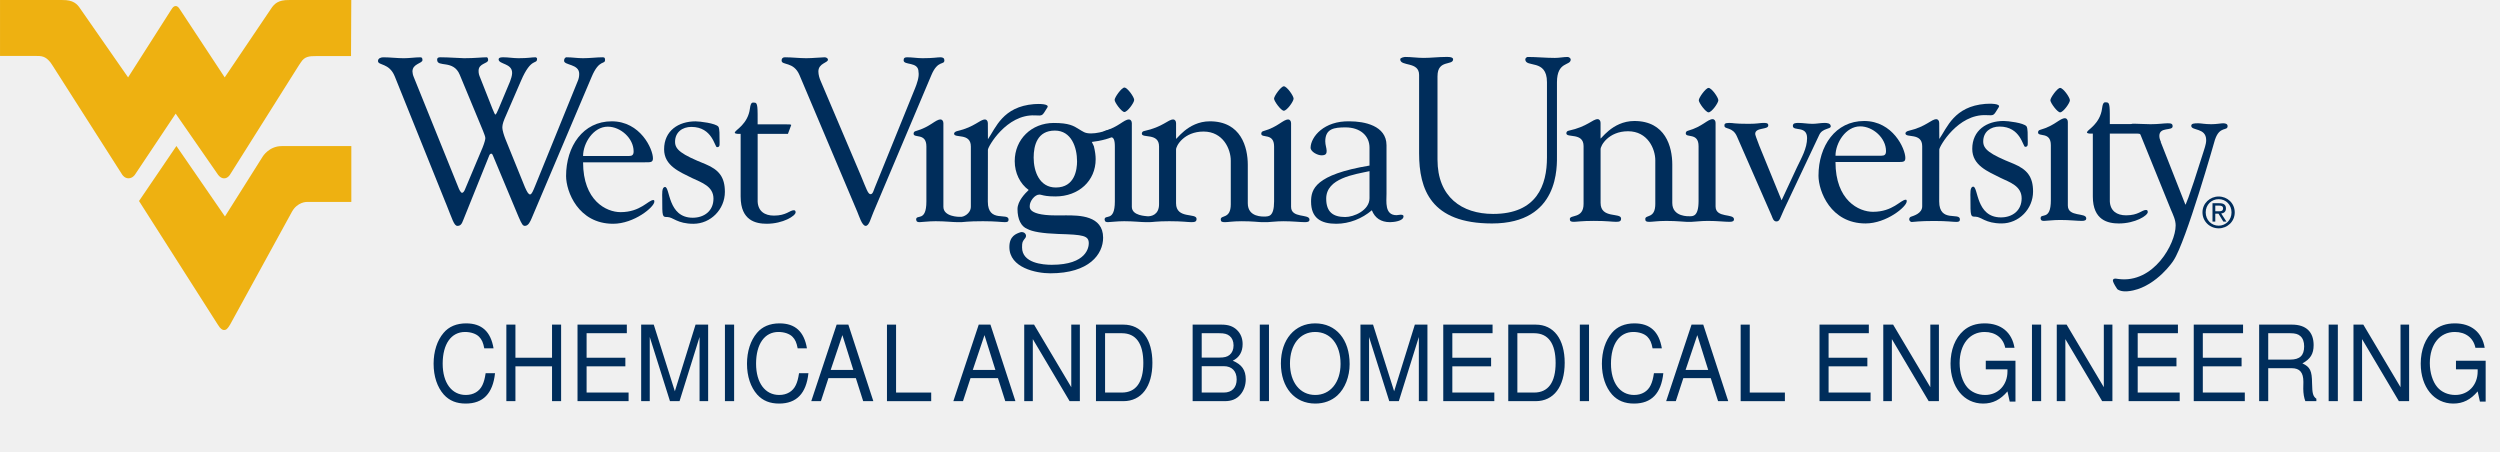
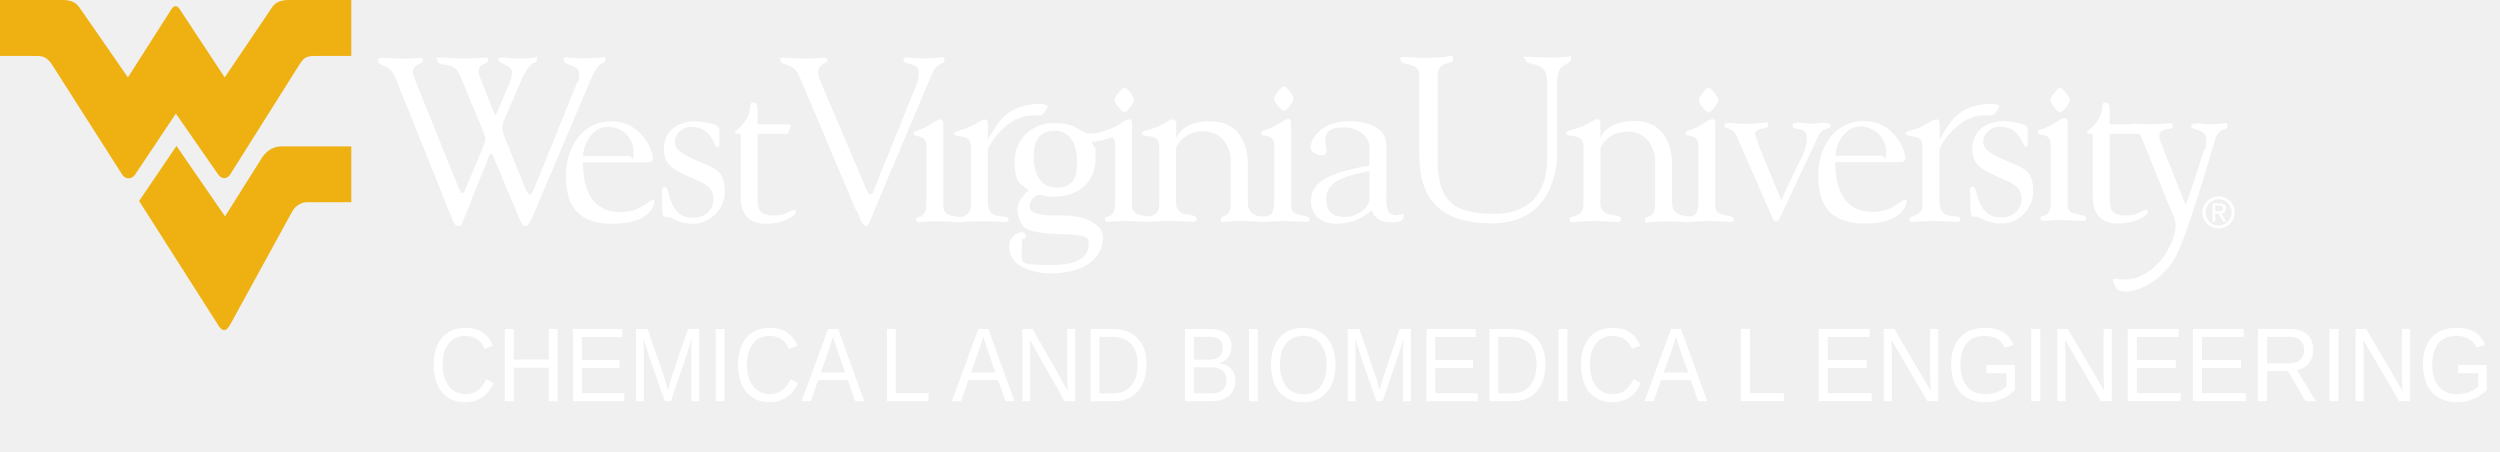
- <svg xmlns="http://www.w3.org/2000/svg" id="Layer_1" data-name="Layer 1" viewBox="0 0 1653.16 298.66">
+ <svg xmlns="http://www.w3.org/2000/svg" id="Layer_1" version="1.1" viewBox="0 0 1653.2 298.7">
  <defs>
    <style>
-       .cls-1 {
-         letter-spacing: -.04em;
-       }
- 
-       .cls-2 {
+       .st0 {
        letter-spacing: 0em;
      }

-       .cls-3, .cls-4, .cls-5 {
-         fill: #002d5b;
+       .st0, .st1, .st2, .st3, .st4, .st5 {
+         fill: #fff;
      }

-       .cls-6 {
-         letter-spacing: -.05em;
+       .st0, .st1, .st6, .st4, .st5 {
+         isolation: isolate;
      }

-       .cls-7 {
+       .st0, .st1, .st4, .st5 {
+         font-family: ArialMT, Arial;
+         font-size: 69.4px;
+       }
+ 
+       .st3 {
+         fill-rule: evenodd;
+       }
+ 
+       .st7 {
        fill: #eeb111;
      }

-       .cls-4 {
-         fill-rule: evenodd;
+       .st4 {
+         letter-spacing: 0em;
      }

-       .cls-5 {
-         font-family: Helvetica, Helvetica;
-         font-size: 69.42px;
+       .st5 {
+         letter-spacing: 0em;
      }
    </style>
  </defs>
  <g>
-     <path class="cls-3" d="M294.79,134.26c4.31,10.63,5.39,15.1,7.69,15.1,1.69,0,2.78-.77,3.85-3.84l17.24-42.82c.47-1.07,1.08-1.07,1.39-1.07.46,0,.76.61,1.07,1.38l16.93,40.49c2.16,4.93,2.78,5.86,4.16,5.86,2.3,0,3.54-2.92,4.47-5.08l39.58-93.31c5.08-12.17,8.93-8.01,8.93-11.4,0-1.69-.78-1.69-1.85-1.69-3.54,0-8.16.61-12.78.61-3.69,0-7.23-.61-10.78-.61-1.07,0-1.69,1.07-1.69,2.31,0,3.08,10.01,2,10.01,8.62,0,1.85-.31,3.39-1.08,5.08l-28.03,68.98c-1.39,3.39-2.3,5.7-3.38,5.7-.93,0-1.85-1.24-3.39-4.77l-12.93-31.88c-.93-2.31-2.01-5.85-2.01-7.39,0-1.38.15-2.77,1.39-5.85l10.93-25.25c6.93-16.17,10.63-10.32,10.63-14.64,0-.46-.62-.91-1.08-.91-2.62,0-4.47.61-11.24.61-3.39,0-6.63-.61-10.02-.61-.92,0-3.08,0-3.08,1.37,0,3.39,9.08,2.47,8.93,9.09,0,1.54-.77,4-1.38,5.55l-7.55,18.01c-.92,2.16-1.69,3.85-2.15,3.85-.31,0-.78-1.08-2-4l-8.02-20.33c-.77-1.84-1.08-2.76-1.08-4.61,0-5.08,6.31-4.63,6.31-7.1,0-.92-.3-1.83-.92-1.83-3.39,0-7.55.61-14.94.61-2.16,0-10.32-.61-15.55-.61-1.38,0-2.3.15-2.3,1.69,0,5.24,10.77-.31,14.94,9.86l15.4,37.11c.77,2,1.53,3.85,1.53,4.77s-.61,3.23-1.84,6.31l-11.4,27.11c-.61,1.69-1.39,2.77-2.15,2.77-.93,0-2.01-2.31-2.63-4.01l-29.25-72.37c-.62-1.39-.93-2.93-.93-3.85,0-5.24,6.62-5.24,6.62-7.55,0-1.07-.31-1.83-1.24-1.83-3.68,0-7.38.61-11.08.61-4.46,0-9.09-.61-13.55-.61-1.54,0-3.54.61-3.54,2.46,0,3.08,7.4,1.08,11.09,10.16l33.73,83.76h0Z" />
-     <path class="cls-4" d="M426.54,107.32c3.53,0,5.23.15,5.23-2.61,0-6.17-8.31-24.49-27.26-24.49s-30.18,16.48-30.18,36.19c0,10.16,8.01,31.56,31.11,31.56,13.85,0,27.26-11.08,27.26-14.62,0-.47,0-1.08-.62-1.08-3.39,0-8.47,8.01-21.72,8.01-9.4,0-24.79-7.55-24.79-32.95h40.97ZM385.57,103.16c0-8.47,6.78-19.4,16.33-19.4,8.47,0,17.09,7.71,17.09,16.32,0,2.31-.92,3.08-3.08,3.08h-30.34Z" />
-     <path class="cls-3" d="M457.78,117.8c6.16,2.92,14.01,5.39,14.01,13.55s-6.16,12.63-13.71,12.63c-16.62,0-14.92-20.33-18.31-20.33-2.31,0-1.86,4.93-1.86,7.54,0,12.17,0,12.32,3.39,12.32,3.7,0,6.47,4.47,17.25,4.47,11.39,0,20.79-9.55,20.79-21.09,0-9.85-4-14.64-12.78-18.33-16.17-6.46-20.17-9.7-20.17-14.78,0-6.31,4.78-9.86,10.78-9.86,14.01,0,15.4,13.4,16.93,13.4,2.31,0,1.69-1.85,1.69-6,0-1.08.16-6.32-.76-7.55-1.85-2.31-12.48-3.53-15.09-3.53-11.24,0-20.79,6.16-20.79,18.48,0,10.93,10.31,14.93,18.63,19.09h0Z" />
-     <path class="cls-4" d="M489.77,130.11c0,15.86,10.16,17.85,17.25,17.85,10.78,0,19.09-5.23,19.09-7.55,0-1.23-.62-1.38-1.23-1.38-2.61,0-4.93,3.54-13.09,3.54-6.16,0-10.46-2.92-10.78-9.23v-44.82h20.02l2.1-5.63c.46-.77-1.33-.68-5.19-.68h-16.94c0-11.09.15-14.33-2-14.33-1.23,0-2.5-.87-3.1,3.89-1.28,10.24-9.61,14.24-9.71,15.44.82-.82-2.85,1.64,3.57,1.3v41.58h0Z" />
-     <path class="cls-3" d="M566.75,139.66c1.38,3.23,3.23,9.7,5.69,9.7,2.31,0,3.39-5.08,5.08-8.94l38.34-90.69c4.31-10.31,8.62-6.46,8.62-9.85,0-1.39-.92-2-2.62-2-2.16,0-4.47.61-11.85.61-3.39,0-6.78-.61-10.17-.61-1.55,0-2.31.45-2.31,2,0,3.54,9.85.61,9.85,7.7.62,3.24-1.23,8.16-2.15,10.47l-26.79,66.06c-.78,1.85-1.23,4.3-2.77,4.3-1.7,0-2.77-3.53-6.16-11.69l-26.95-63.44c-.62-1.39-1.39-3.85-1.39-6.01,0-5.54,6.46-5.69,6.31-7.85,0-.93-1.22-1.54-2.15-1.54-2.15,0-8.01.61-12.17.61-4.62,0-9.39-.61-14.16-.61-1.39,0-2.16.77-2.16,2.14,0,3.4,8.01.46,11.86,9.7l38.03,89.93h0Z" />
-     <path class="cls-3" d="M743.52,57.89c-1.85,0-6.46,6.47-6.46,8.17s4.61,8.01,6.46,8.01c2.01,0,6.48-6.16,6.48-8.01s-4.47-8.17-6.48-8.17h0Z" />
-     <path class="cls-3" d="M848.95,57.06c-1.84,0-6.47,6.47-6.47,8.16s4.63,8.01,6.47,8.01c2,0,6.46-6.16,6.46-8.01s-4.47-8.16-6.46-8.16h0Z" />
-     <path class="cls-4" d="M905.61,131.04c0,8.16-10.48,12.47-16.01,12.47-8.16,0-12.63-3.38-12.63-12.16,0-13.55,18.79-16.02,28.64-18.17v17.86h0ZM905.61,109.48c-36.03,6.01-38.65,15.7-38.65,23.87,0,10.93,6.62,14.62,16.63,14.62,8.63,0,17.09-3.38,23.56-8.92,2,5.08,6,7.86,12.01,7.86,2.15,0,8.93-.62,8.93-3.85,0-1.08-1.23-1.08-2-1.08-.63,0-2,.31-2.63.31-8.01,0-6.61-9.08-6.61-14.32v-31.88c0-13.09-14.79-15.86-24.33-15.86-17.09-.46-25.71,10.32-25.88,17.4,0,2.77,4.63,5.08,7.24,5.08,2.94,0,3.39-1.22,3.39-2.91s-.92-4.02-.92-6.32c0-8.47,6-9.24,13.39-9.24,9.55,0,15.87,5.39,15.87,13.39v11.86h0Z" />
-     <path class="cls-4" d="M635.23,143.36c-1.31.13-11.4-.06-11.4-6.62v-55.29c0-1.53-.92-2.46-1.84-2.46-3.55,0-6.63,4.92-16.49,7.7-.76.15-1.38.77-1.38,1.7,0,3.22,8.47-.78,8.47,8.46v36.34c0,14.01-6.78,8.16-6.78,12.01.16,1.53,1.08,1.7,2.31,1.7,1.69,0,5.7-.62,10.62-.62,6.32,0,11.09.62,14.32.62.67,0,1.26-.03,1.73,0,.5-.03.5,0,1.03,0,1.08,0,3.85-.62,14.17-.62,8.62,0,12.31.62,14.48.62,1.69,0,2.46-.32,2.46-1.7,0-4.93-13.71,2.46-13.71-11.85l.05-34.31c0-2,12.26-23.57,31.02-22.74,5.56.24,4.64.51,8.3-5.23,1.57-2.48-5.63-2.47-8.84-2.21-20.7,1.65-25.32,15.76-30.47,23.2v-.31l-.05-10.29c0-1.53-.92-2.46-1.84-2.46-3.55,0-6.63,4.92-18.49,7.7-.77.15-2,.77-2,1.7,0,3.22,11.09-.78,11.09,8.46v39.72c0,4.82-5.12,7.05-6.75,6.79h0Z" />
-     <path class="cls-3" d="M836.66,143.21c-1.51-.02-11.54.59-11.54-8.78v-25.41c0-11.71-4.47-28.8-25.1-28.8-14.94,0-22.63,13.24-22.33,11.39v-10.16c0-1.53-.92-2.46-1.84-2.46-3.55,0-6.63,4.92-19.42,7.7-.76.15-1.38.77-1.38,1.7,0,3.22,11.39-.78,11.39,8.46v38.18c0,7.1-5.23,8.06-7.55,7.99-1.02-.2-10.45-.23-10.45-6.28v-55.29c0-1.53-.92-2.46-1.84-2.46-3.55,0-6.62,4.92-16.48,7.7-.77.15-2.68,5.34-1.77,5.23,5.05-.57,8.86-4.31,8.86,4.93v36.34c0,14.01-6.78,8.16-6.78,12.01.16,1.53,1.08,1.7,2.3,1.7,1.7,0,5.69-.62,10.63-.62,6.31,0,11.08.62,14.32.62.41,0,1.09.04,1.42,0,.26.02.73,0,1.03,0,1.85,0,4.93-.62,13.09-.62,8.93,0,12.01.62,14.62.62,2.31,0,3.4-.32,3.4-2.16,0-4.16-13.56.3-13.56-10.32v-35.41c-.16-2.47,5.24-12.02,18.17-12.02s18.02,11.55,18.02,19.25v28.8c0,10.01-6.63,6.93-6.63,10.01,0,1.54.77,1.86,2.78,1.86s5.23-.62,11.09-.62c7.53,0,11.39.62,13.38.62.75,0,1.24,0,1.87-.02.52.02,1.03.02,1.67.02,1.7,0,5.69-.62,10.63-.62,6.32,0,11.09.62,14.32.62,2.01,0,2.93-.46,2.93-1.7,0-4.01-12.17-.62-12.17-8.46v-55.29c0-1.53-.92-2.46-1.84-2.46-3.55,0-6.62,4.92-16.49,7.7-.77.15-1.39.77-1.39,1.7,0,3.22,8.49-.78,8.49,8.46v36.34c0,10.42-3.88,9.77-5.87,10.01h0Z" />
-     <path class="cls-3" d="M736.79,86.74c-.68-1.11-2.24-1.12-2.75-1.13l-.35.07c-4.75,1.69-8.87,2.55-12.23,2.55-1.89,0-3.55-.29-4.6-.84-1.29-.65-2.33-1.31-3.36-1.95-3.52-2.21-6.56-4.13-16.67-4.13-14.73,0-25.83,10.84-25.83,25.23,0,7.83,3.51,15.01,9.23,19.09-2.28,2.16-7.39,7.3-7.39,12.63,0,6.72,2.39,11.51,6.41,13.08,3.44,1.9,10.14,2.99,20.48,3.37,16.67.48,20.24,1.07,20.24,6.19,0,2.37-1.18,14.2-24.52,14.2-5.89,0-19.6-1.12-19.6-11.48,0-3.55.26-3.87,2.1-6.2.57-.73.68-1.64.28-2.46-.45-.93-1.44-1.5-2.58-1.5-.22,0-.44.01-.82.1-2.93,1-7.37,2.51-7.37,9.8,0,13.74,17.71,17.37,27.07,17.37,25.77,0,34.92-12.68,34.92-23.53,0-14.79-15.99-14.79-24.59-14.79-1.18,0-2.36.01-3.52.03-1.11,0-2.2,0-3.27,0-10.66,0-14.69-1.87-16.19-3.44-1.01-1.05-.97-2.06-.94-2.91,0-3.07,3.28-7.42,6.34-7.42.55,0,.98.12,1.66.29,1.44.37,3.63.94,8.98.94,15.41,0,26.6-10.34,26.6-24.6,0-2.49-.37-5.23-1.18-8.6-.27-.62-.55-1.18-.78-1.66-.21-.4-.41-.82-.58-1.18,5.25-.54,14.27-2.66,14.57-4.43.29-.56.85-1.69.24-2.69h0ZM698.17,123.99c-10.82,0-14.65-10.64-14.65-19.74,0-8.16,2.43-17.9,14.04-17.9,10.83,0,14.66,10.97,14.66,20.37,0,5.19-1.37,17.27-14.05,17.27h0Z" />
-     <path class="cls-4" d="M1263.57,143.36c-.96.24-1.88,2.37.15,3.38.59.3-.3-.02.16,0,.5-.03.49,0,1.03,0,1.08,0,3.85-.62,14.17-.62,8.63,0,12.32.62,14.48.62,1.69,0,2.46-.31,2.46-1.69,0-4.92-13.7,2.46-13.7-11.86l.06-34.31c0-2,12.25-23.57,31.02-22.74,5.56.24,4.65.5,8.3-5.25,1.56-2.46-5.63-2.45-8.85-2.2-20.69,1.65-25.3,15.76-30.46,23.21v-.32l-.06-10.29c0-1.54-.92-2.47-1.85-2.47-3.54,0-6.62,4.93-18.48,7.7-.77.16-2,.77-2,1.69,0,3.24,11.08-.77,11.08,8.48v39.72c0,4.82-5.82,6.3-7.5,6.93h0Z" />
-     <path class="cls-4" d="M1464.72,92.29c3.08-9.24,8.31-5.39,8.31-8.93,0-1.23-1.08-1.84-2.93-1.84-1.54,0-4.31.61-7.86.61-4.31,0-6.77-.61-8.61-.61-2.78,0-4.63.15-4.63,1.69,0,3.39,9.86,1.08,9.86,9.4,0,1.08,0,2.46-1.86,8.01-10.41,33.26-11.85,34.79-11.85,34.79l-16.48-41.88.3-.31c.32,1.39-1.07-.92-1.07-3.38,0-6.16,8.78-3.08,8.78-6.32,0-1.69-.93-2-3.24-2-2.45,0-6,.61-11.39.61-4.16,0-7.56-.33-10.79-.33-2.15,0-2.36.2-3.06,1.56-4.05,7.83,5.71,2.53,7.22,5.7l20.18,49.73c1.38,3.23,3.08,6.62,3.08,10.32,0,12.01-14.51,38.52-37.93,35.36-.82-.11-2.65-.64-3.37.32.68.18-2.11-.71,2.7,6.4,1.72,1.38,4.96,2.07,10.48.86,15.83-3.48,26.59-19.4,26.74-19.87,8.2-12.14,27.4-79.88,27.4-79.88h0Z" />
-     <path class="cls-3" d="M950.58,50.3c0-11.09,10.31-6.78,10.31-11.09,0-1.85-4.16-1.55-4.93-1.55-4.78,0-9.7.63-14.63.63-4.15,0-8-.63-12.01-.63-.78,0-3.4.47-3.4,1.55,0,4.93,12.48,1.23,12.48,10.32v51.89c0,23.72,7.71,46.35,48.2,46.35,44.82,0,42.96-38.03,42.96-45.57v-47.73c0-14.16,9.09-10.78,9.09-15.1,0-.92-1.24-1.7-2-1.7-2.78,0-5.54.63-8.47.63-6,0-12.02-.63-18.02-.63-.47,0-1.54.77-1.54,1.55,0,5.85,14.33-.62,14.33,15.08v49.9c0,18.16-6.63,37.26-35.58,37.26-20.78,0-36.8-11.23-36.8-35.87v-55.28h0Z" />
-     <path class="cls-4" d="M1254.71,107.12c3.54,0,5.23.15,5.23-2.62,0-6.17-8.31-24.49-27.26-24.49s-30.18,16.48-30.18,36.19c0,10.16,8,31.56,31.11,31.56,13.85,0,27.24-11.08,27.24-14.63,0-.47,0-1.07-.61-1.07-3.39,0-8.47,8-21.71,8-9.39,0-24.79-7.54-24.79-32.95h40.96ZM1213.75,102.97c0-8.47,6.78-19.41,16.32-19.41,8.47,0,17.08,7.7,17.08,16.33,0,2.31-.91,3.08-3.07,3.08h-30.34Z" />
-     <path class="cls-3" d="M1322.82,117.59c6.16,2.93,14.02,5.39,14.02,13.55s-6.16,12.62-13.7,12.62c-16.63,0-14.93-20.32-18.32-20.32-2.31,0-1.84,4.92-1.84,7.54,0,12.16,0,12.31,3.37,12.31,3.7,0,6.47,4.46,17.26,4.46,11.39,0,20.78-9.54,20.78-21.09,0-9.86-4.01-14.63-12.78-18.33-16.18-6.47-20.18-9.7-20.18-14.79,0-6.31,4.77-9.85,10.79-9.85,14.01,0,15.39,13.4,16.93,13.4,2.3,0,1.69-1.85,1.69-6.01,0-1.08.16-6.31-.78-7.55-1.85-2.31-12.47-3.54-15.09-3.54-11.24,0-20.79,6.15-20.79,18.47,0,10.93,10.32,14.93,18.63,19.1h0Z" />
-     <path class="cls-4" d="M1383.91,129.91c0,15.86,10.16,17.86,17.24,17.86,10.78,0,19.09-5.23,19.09-7.54,0-1.24-.62-1.39-1.23-1.39-2.62,0-4.93,3.55-13.09,3.55-6.16,0-10.47-2.93-10.77-9.24v-44.8h20.01l2.09-5.63c.47-.77-1.33-.69-5.17-.69h-16.93c0-11.08.15-14.32-2-14.32-1.23,0-2.52-.88-3.11,3.89-1.29,10.25-9.61,14.25-9.71,15.45.81-.82-2.84,1.63,3.58,1.31v41.57h0Z" />
-     <path class="cls-3" d="M1163.23,96.02c-1.81-4.56-2.58-6.99-2.58-7.45,0-4.55,8.65-2.58,8.65-5.62,0-1.67-1.37-1.67-3.49-1.67-1.83,0-3.8.6-9.41.6-10.03,0-10.03-.6-12.91-.6-3.04,0-3.19.76-3.19,1.82,0,2.73,5.46.46,8.35,7.29l22.93,52.39c.45,1.07,1.07,3.65,3.03,3.65,2.29,0,2.29-1.83,5.17-8.05l23.23-49.2c2.13-4.56,7.6-3.65,7.6-5.62,0-2.13-2.59-2.28-4.09-2.28-2.58,0-5.32.6-7.91.6-3.33,0-6.22-.6-9.41-.6-1.97,0-3.65.15-3.65,1.97,0,3.8,9.41-.45,9.41,8.06,0,6.83-3.79,13.21-6.67,19.29l-10.19,21.87-14.88-36.44h0Z" />
-     <path class="cls-3" d="M1117.33,146.72c.52.04.72-.03,1.41-.03,1.69,0,5.69-.61,10.63-.61,6.31,0,11.08.61,14.32.61,2,0,2.93-.46,2.93-1.69,0-4-12.17-.61-12.17-8.47v-55.29c0-1.54-.93-2.45-1.85-2.45-3.55,0-6.63,4.92-16.48,7.69-.78.15-1.39.77-1.39,1.69,0,3.24,8.47-.77,8.47,8.47v36.35c0,10.49-3.98,9.91-5.69,10.01-.55,0-11.69.67-11.69-8.79v-25.41c0-11.69-4.47-28.79-25.1-28.79-14.94,0-22.64,13.24-22.33,11.39v-10.17c0-1.54-.93-2.45-1.85-2.45-3.54,0-6.62,4.92-19.4,7.69-.77.15-1.37.77-1.37,1.69,0,3.24,11.39-.77,11.39,8.47v38.19c0,10.01-9.09,6.93-9.09,10.01,0,1.54.77,1.85,2.76,1.85,1.86,0,4.94-.61,13.1-.61,8.93,0,12.01.61,14.63.61,2.31,0,3.4-.31,3.4-2.15,0-4.16-13.55.3-13.55-10.32v-35.41c-.16-2.46,5.23-12.01,18.16-12.01s18.02,11.55,18.02,19.26v28.79c0,10.01-6.63,6.93-6.63,10.01,0,1.54.78,1.85,2.78,1.85s5.24-.61,11.09-.61c7.54,0,11.39.61,13.39.61.66,0,1.59.03,2.14.03h0Z" />
-     <path class="cls-3" d="M1129.81,58.13c-1.85,0-6.47,6.47-6.47,8.16s4.62,8.01,6.47,8.01c2,0,6.47-6.16,6.47-8.01s-4.47-8.16-6.47-8.16h0Z" />
-     <path class="cls-3" d="M1356.16,132.37c0,14.01-6.78,8.16-6.78,12,.14,1.54,1.07,1.7,2.3,1.7,1.7,0,5.71-.61,10.63-.61,6.31,0,11.09.61,14.32.61,2,0,2.93-.46,2.93-1.7,0-4-12.17-.61-12.17-8.46v-55.28c0-1.54-.93-2.46-1.85-2.46-3.55,0-6.63,4.92-16.48,7.7-.77.16-1.38.77-1.38,1.69,0,3.23,8.47-.77,8.47,8.47v36.34h0Z" />
-     <path class="cls-3" d="M1362.29,58.13c-1.84,0-6.46,6.47-6.46,8.16s4.62,8.01,6.46,8.01c2,0,6.47-6.16,6.47-8.01s-4.47-8.16-6.47-8.16h0Z" />
+     <path class="st2" d="M294.8,134.3c4.3,10.6,5.4,15.1,7.7,15.1s2.8-.8,3.9-3.8l17.2-42.8c.5-1.1,1.1-1.1,1.4-1.1.5,0,.8.6,1.1,1.4l16.9,40.5c2.2,4.9,2.8,5.9,4.2,5.9,2.3,0,3.5-2.9,4.5-5.1l39.6-93.3c5.1-12.2,8.9-8,8.9-11.4s-.8-1.7-1.9-1.7c-3.5,0-8.2.6-12.8.6s-7.2-.6-10.8-.6-1.7,1.1-1.7,2.3c0,3.1,10,2,10,8.6s-.3,3.4-1.1,5.1l-28,69c-1.4,3.4-2.3,5.7-3.4,5.7s-1.9-1.2-3.4-4.8l-12.9-31.9c-.9-2.3-2-5.8-2-7.4s.1-2.8,1.4-5.8l10.9-25.2c6.9-16.2,10.6-10.3,10.6-14.6s-.6-.9-1.1-.9c-2.6,0-4.5.6-11.2.6s-6.6-.6-10-.6-3.1,0-3.1,1.4c0,3.4,9.1,2.5,8.9,9.1,0,1.5-.8,4-1.4,5.5l-7.5,18c-.9,2.2-1.7,3.8-2.1,3.8s-.8-1.1-2-4l-8-20.3c-.8-1.8-1.1-2.8-1.1-4.6,0-5.1,6.3-4.6,6.3-7.1s-.3-1.8-.9-1.8c-3.4,0-7.5.6-14.9.6s-10.3-.6-15.5-.6-2.3.2-2.3,1.7c0,5.2,10.8-.3,14.9,9.9l15.4,37.1c.8,2,1.5,3.8,1.5,4.8s-.6,3.2-1.8,6.3l-11.4,27.1c-.6,1.7-1.4,2.8-2.1,2.8s-2-2.3-2.6-4l-29.2-72.4c-.6-1.4-.9-2.9-.9-3.8,0-5.2,6.6-5.2,6.6-7.5s-.3-1.8-1.2-1.8c-3.7,0-7.4.6-11.1.6s-9.1-.6-13.6-.6-3.5.6-3.5,2.5c0,3.1,7.4,1.1,11.1,10.2l33.7,83.8h0Z" />
+     <path class="st3" d="M426.5,107.3c3.5,0,5.2.2,5.2-2.6,0-6.2-8.3-24.5-27.3-24.5s-30.2,16.5-30.2,36.2,8,31.6,31.1,31.6,27.3-11.1,27.3-14.6,0-1.1-.6-1.1c-3.4,0-8.5,8-21.7,8s-24.8-7.6-24.8-32.9h41ZM385.6,103.2c0-8.5,6.8-19.4,16.3-19.4s17.1,7.7,17.1,16.3-.9,3.1-3.1,3.1h-30.3Z" />
+     <path class="st2" d="M457.8,117.8c6.2,2.9,14,5.4,14,13.6s-6.2,12.6-13.7,12.6c-16.6,0-14.9-20.3-18.3-20.3s-1.9,4.9-1.9,7.5c0,12.2,0,12.3,3.4,12.3s6.5,4.5,17.2,4.5,20.8-9.6,20.8-21.1-4-14.6-12.8-18.3c-16.2-6.5-20.2-9.7-20.2-14.8s4.8-9.9,10.8-9.9c14,0,15.4,13.4,16.9,13.4,2.3,0,1.7-1.8,1.7-6s.2-6.3-.8-7.6c-1.9-2.3-12.5-3.5-15.1-3.5-11.2,0-20.8,6.2-20.8,18.5s10.3,14.9,18.6,19.1h0Z" />
+     <path class="st3" d="M489.8,130.1c0,15.9,10.2,17.9,17.2,17.9,10.8,0,19.1-5.2,19.1-7.6s-.6-1.4-1.2-1.4c-2.6,0-4.9,3.5-13.1,3.5s-10.5-2.9-10.8-9.2v-44.8h20l2.1-5.6c.5-.8-1.3-.7-5.2-.7h-16.9c0-11.1.1-14.3-2-14.3s-2.5-.9-3.1,3.9c-1.3,10.2-9.6,14.2-9.7,15.4.8-.8-2.9,1.6,3.6,1.3v41.6h0Z" />
+     <path class="st2" d="M566.8,139.7c1.4,3.2,3.2,9.7,5.7,9.7s3.4-5.1,5.1-8.9l38.3-90.7c4.3-10.3,8.6-6.5,8.6-9.8s-.9-2-2.6-2-4.5.6-11.8.6-6.8-.6-10.2-.6-2.3.5-2.3,2c0,3.5,9.8.6,9.8,7.7.6,3.2-1.2,8.2-2.2,10.5l-26.8,66.1c-.8,1.8-1.2,4.3-2.8,4.3s-2.8-3.5-6.2-11.7l-27-63.4c-.6-1.4-1.4-3.8-1.4-6,0-5.5,6.5-5.7,6.3-7.8,0-.9-1.2-1.5-2.2-1.5-2.2,0-8,.6-12.2.6s-9.4-.6-14.2-.6-2.2.8-2.2,2.1c0,3.4,8,.5,11.9,9.7l38,89.9h0Z" />
+     <path class="st2" d="M743.5,57.9c-1.8,0-6.5,6.5-6.5,8.2s4.6,8,6.5,8,6.5-6.2,6.5-8-4.5-8.2-6.5-8.2h0Z" />
+     <path class="st2" d="M849,57.1c-1.8,0-6.5,6.5-6.5,8.2s4.6,8,6.5,8,6.5-6.2,6.5-8-4.5-8.2-6.5-8.2h0Z" />
+     <path class="st3" d="M905.6,131c0,8.2-10.5,12.5-16,12.5-8.2,0-12.6-3.4-12.6-12.2,0-13.6,18.8-16,28.6-18.2v17.9h0ZM905.6,109.5c-36,6-38.7,15.7-38.7,23.9s6.6,14.6,16.6,14.6,17.1-3.4,23.6-8.9c2,5.1,6,7.9,12,7.9s8.9-.6,8.9-3.9-1.2-1.1-2-1.1-2,.3-2.6.3c-8,0-6.6-9.1-6.6-14.3v-31.9c0-13.1-14.8-15.9-24.3-15.9-17.1-.5-25.7,10.3-25.9,17.4,0,2.8,4.6,5.1,7.2,5.1s3.4-1.2,3.4-2.9-.9-4-.9-6.3c0-8.5,6-9.2,13.4-9.2s15.9,5.4,15.9,13.4v11.9h0Z" />
+     <path class="st3" d="M635.2,143.4c-1.3.1-11.4,0-11.4-6.6v-55.3c0-1.5-.9-2.5-1.8-2.5-3.5,0-6.6,4.9-16.5,7.7-.8.2-1.4.8-1.4,1.7,0,3.2,8.5-.8,8.5,8.5v36.3c0,14-6.8,8.2-6.8,12,.2,1.5,1.1,1.7,2.3,1.7s5.7-.6,10.6-.6,11.1.6,14.3.6,1.3,0,1.7,0c.5,0,.5,0,1,0,1.1,0,3.8-.6,14.2-.6s12.3.6,14.5.6,2.5-.3,2.5-1.7c0-4.9-13.7,2.5-13.7-11.9v-34.3c0-2,12.3-23.6,31.1-22.7,5.6.2,4.6.5,8.3-5.2,1.6-2.5-5.6-2.5-8.8-2.2-20.7,1.7-25.3,15.8-30.5,23.2v-10.6c0-1.5-1-2.5-1.9-2.5-3.5,0-6.6,4.9-18.5,7.7-.8.2-2,.8-2,1.7,0,3.2,11.1-.8,11.1,8.5v39.7c0,4.8-5.1,7.1-6.8,6.8h0Z" />
+     <path class="st2" d="M836.7,143.2c-1.5,0-11.5.6-11.5-8.8v-25.4c0-11.7-4.5-28.8-25.1-28.8s-22.6,13.2-22.3,11.4v-10.2c0-1.5-.9-2.5-1.8-2.5-3.5,0-6.6,4.9-19.4,7.7-.8.2-1.4.8-1.4,1.7,0,3.2,11.4-.8,11.4,8.5v38.2c0,7.1-5.2,8.1-7.5,8-1-.2-10.5-.2-10.5-6.3v-55.3c0-1.5-.9-2.5-1.8-2.5-3.5,0-6.6,4.9-16.5,7.7-.8.2-2.7,5.3-1.8,5.2,5-.6,8.9-4.3,8.9,4.9v36.3c0,14-6.8,8.2-6.8,12,.2,1.5,1.1,1.7,2.3,1.7s5.7-.6,10.6-.6,11.1.6,14.3.6,1.1,0,1.4,0c.3,0,.7,0,1,0,1.8,0,4.9-.6,13.1-.6s12,.6,14.6.6,3.4-.3,3.4-2.2c0-4.2-13.6.3-13.6-10.3v-35.4c-.2-2.5,5.2-12,18.2-12s18,11.6,18,19.2v28.8c0,10-6.6,6.9-6.6,10s.8,1.9,2.8,1.9,5.2-.6,11.1-.6,11.4.6,13.4.6,1.2,0,1.9,0c.5,0,1,0,1.7,0,1.7,0,5.7-.6,10.6-.6s11.1.6,14.3.6,2.9-.5,2.9-1.7c0-4-12.2-.6-12.2-8.5v-55.3c0-1.5-.9-2.5-1.8-2.5-3.5,0-6.6,4.9-16.5,7.7-.8.2-1.4.8-1.4,1.7,0,3.2,8.5-.8,8.5,8.5v36.3c0,10.4-3.9,9.8-5.9,10h0Z" />
+     <path class="st2" d="M736.8,86.7c-.7-1.1-2.2-1.1-2.8-1.1h-.3c-4.8,1.8-8.9,2.6-12.2,2.6s-3.5-.3-4.6-.8c-1.3-.7-2.3-1.3-3.4-1.9-3.5-2.2-6.6-4.1-16.7-4.1-14.7,0-25.8,10.8-25.8,25.2s3.5,15,9.2,19.1c-2.3,2.2-7.4,7.3-7.4,12.6s2.4,11.5,6.4,13.1c3.4,1.9,10.1,3,20.5,3.4,16.7.5,20.2,1.1,20.2,6.2s-1.2,14.2-24.5,14.2-19.6-1.1-19.6-11.5.3-3.9,2.1-6.2c.6-.7.7-1.6.3-2.5-.5-.9-1.4-1.5-2.6-1.5s-.4,0-.8.1c-2.9,1-7.4,2.5-7.4,9.8,0,13.7,17.7,17.4,27.1,17.4,25.8,0,34.9-12.7,34.9-23.5s-16-14.8-24.6-14.8-2.4,0-3.5,0h-3.3c-10.7,0-14.7-1.9-16.2-3.4-1-1.1-1-2.1-.9-2.9,0-3.1,3.3-7.4,6.3-7.4s1,.1,1.7.3c1.4.4,3.6.9,9,.9,15.4,0,26.6-10.3,26.6-24.6s-.4-5.2-1.2-8.6c-.3-.6-.5-1.2-.8-1.7-.2-.4-.4-.8-.6-1.2,5.2-.5,14.3-2.7,14.6-4.4.3-.6.8-1.7.2-2.7h0ZM698.2,124c-10.8,0-14.7-10.6-14.7-19.7s2.4-17.9,14-17.9,14.7,11,14.7,20.4-1.4,17.3-14,17.3h0Z" />
+     <path class="st3" d="M1263.6,143.4c-1,.2-1.9,2.4.2,3.4.6.3-.3,0,.2,0,.5,0,.5,0,1,0,1.1,0,3.8-.6,14.2-.6s12.3.6,14.5.6,2.5-.3,2.5-1.7c0-4.9-13.7,2.5-13.7-11.9v-34.3c0-2,12.3-23.6,31.1-22.7,5.6.2,4.7.5,8.3-5.2,1.6-2.5-5.6-2.4-8.8-2.2-20.7,1.7-25.3,15.8-30.5,23.2v-10.6c0-1.5-1-2.5-1.9-2.5-3.5,0-6.6,4.9-18.5,7.7-.8.2-2,.8-2,1.7,0,3.2,11.1-.8,11.1,8.5v39.7c0,4.8-5.8,6.3-7.5,6.9h0Z" />
+     <path class="st3" d="M1464.7,92.3c3.1-9.2,8.3-5.4,8.3-8.9s-1.1-1.8-2.9-1.8-4.3.6-7.9.6-6.8-.6-8.6-.6c-2.8,0-4.6.2-4.6,1.7,0,3.4,9.9,1.1,9.9,9.4s0,2.5-1.9,8c-10.4,33.3-11.8,34.8-11.8,34.8l-16.5-41.9.3-.3c.3,1.4-1.1-.9-1.1-3.4,0-6.2,8.8-3.1,8.8-6.3s-.9-2-3.2-2-6,.6-11.4.6-7.6-.3-10.8-.3-2.4.2-3.1,1.6c-4.1,7.8,5.7,2.5,7.2,5.7l20.2,49.7c1.4,3.2,3.1,6.6,3.1,10.3,0,12-14.5,38.5-37.9,35.4-.8-.1-2.7-.6-3.4.3.7.2-2.1-.7,2.7,6.4,1.7,1.4,5,2.1,10.5.9,15.8-3.5,26.6-19.4,26.7-19.9,8.2-12.1,27.4-79.9,27.4-79.9h0Z" />
+     <path class="st2" d="M950.6,50.3c0-11.1,10.3-6.8,10.3-11.1s-4.2-1.5-4.9-1.5c-4.8,0-9.7.6-14.6.6s-8-.6-12-.6-3.4.5-3.4,1.5c0,4.9,12.5,1.2,12.5,10.3v51.9c0,23.7,7.7,46.3,48.2,46.3s43-38,43-45.6v-47.7c0-14.2,9.1-10.8,9.1-15.1s-1.2-1.7-2-1.7c-2.8,0-5.5.6-8.5.6-6,0-12-.6-18-.6s-1.5.8-1.5,1.5c0,5.8,14.3-.6,14.3,15.1v49.9c0,18.2-6.6,37.3-35.6,37.3s-36.8-11.2-36.8-35.9v-55.3h0Z" />
+     <path class="st3" d="M1254.7,107.1c3.5,0,5.2.2,5.2-2.6,0-6.2-8.3-24.5-27.3-24.5s-30.2,16.5-30.2,36.2,8,31.6,31.1,31.6,27.2-11.1,27.2-14.6,0-1.1-.6-1.1c-3.4,0-8.5,8-21.7,8s-24.8-7.5-24.8-32.9h41ZM1213.8,103c0-8.5,6.8-19.4,16.3-19.4s17.1,7.7,17.1,16.3-.9,3.1-3.1,3.1h-30.3,0Z" />
+     <path class="st2" d="M1322.8,117.6c6.2,2.9,14,5.4,14,13.6s-6.2,12.6-13.7,12.6c-16.6,0-14.9-20.3-18.3-20.3s-1.8,4.9-1.8,7.5c0,12.2,0,12.3,3.4,12.3s6.5,4.5,17.3,4.5,20.8-9.5,20.8-21.1-4-14.6-12.8-18.3c-16.2-6.5-20.2-9.7-20.2-14.8s4.8-9.8,10.8-9.8c14,0,15.4,13.4,16.9,13.4,2.3,0,1.7-1.8,1.7-6s.2-6.3-.8-7.6c-1.8-2.3-12.5-3.5-15.1-3.5-11.2,0-20.8,6.2-20.8,18.5s10.3,14.9,18.6,19.1h0Z" />
+     <path class="st3" d="M1383.9,129.9c0,15.9,10.2,17.9,17.2,17.9,10.8,0,19.1-5.2,19.1-7.5s-.6-1.4-1.2-1.4c-2.6,0-4.9,3.6-13.1,3.6s-10.5-2.9-10.8-9.2v-44.8h20l2.1-5.6c.5-.8-1.3-.7-5.2-.7h-16.9c0-11.1.2-14.3-2-14.3s-2.5-.9-3.1,3.9c-1.3,10.2-9.6,14.2-9.7,15.4.8-.8-2.8,1.6,3.6,1.3v41.6h0Z" />
+     <path class="st2" d="M1163.2,96c-1.8-4.6-2.6-7-2.6-7.4,0-4.6,8.7-2.6,8.7-5.6s-1.4-1.7-3.5-1.7-3.8.6-9.4.6c-10,0-10-.6-12.9-.6s-3.2.8-3.2,1.8c0,2.7,5.5.5,8.3,7.3l22.9,52.4c.4,1.1,1.1,3.6,3,3.6s2.3-1.8,5.2-8.1l23.2-49.2c2.1-4.6,7.6-3.7,7.6-5.6s-2.6-2.3-4.1-2.3c-2.6,0-5.3.6-7.9.6s-6.2-.6-9.4-.6-3.7.2-3.7,2c0,3.8,9.4-.4,9.4,8.1s-3.8,13.2-6.7,19.3l-10.2,21.9-14.9-36.4h0Z" />
+     <path class="st2" d="M1117.3,146.7c.5,0,.7,0,1.4,0,1.7,0,5.7-.6,10.6-.6s11.1.6,14.3.6,2.9-.5,2.9-1.7c0-4-12.2-.6-12.2-8.5v-55.3c0-1.5-.9-2.4-1.8-2.4-3.6,0-6.6,4.9-16.5,7.7-.8.2-1.4.8-1.4,1.7,0,3.2,8.5-.8,8.5,8.5v36.3c0,10.5-4,9.9-5.7,10-.6,0-11.7.7-11.7-8.8v-25.4c0-11.7-4.5-28.8-25.1-28.8s-22.6,13.2-22.3,11.4v-10.2c0-1.5-.9-2.4-1.8-2.4-3.5,0-6.6,4.9-19.4,7.7-.8.2-1.4.8-1.4,1.7,0,3.2,11.4-.8,11.4,8.5v38.2c0,10-9.1,6.9-9.1,10s.8,1.9,2.8,1.9,4.9-.6,13.1-.6,12,.6,14.6.6,3.4-.3,3.4-2.1c0-4.2-13.6.3-13.6-10.3v-35.4c-.2-2.5,5.2-12,18.2-12s18,11.6,18,19.3v28.8c0,10-6.6,6.9-6.6,10s.8,1.9,2.8,1.9,5.2-.6,11.1-.6,11.4.6,13.4.6,1.6,0,2.1,0h0Z" />
+     <path class="st2" d="M1129.8,58.1c-1.8,0-6.5,6.5-6.5,8.2s4.6,8,6.5,8,6.5-6.2,6.5-8-4.5-8.2-6.5-8.2h0Z" />
+     <path class="st2" d="M1356.2,132.4c0,14-6.8,8.2-6.8,12,.1,1.5,1.1,1.7,2.3,1.7s5.7-.6,10.6-.6,11.1.6,14.3.6,2.9-.5,2.9-1.7c0-4-12.2-.6-12.2-8.5v-55.3c0-1.5-.9-2.5-1.8-2.5-3.6,0-6.6,4.9-16.5,7.7-.8.2-1.4.8-1.4,1.7,0,3.2,8.5-.8,8.5,8.5v36.3h0Z" />
+     <path class="st2" d="M1362.3,58.1c-1.8,0-6.5,6.5-6.5,8.2s4.6,8,6.5,8,6.5-6.2,6.5-8-4.5-8.2-6.5-8.2h0Z" />
    <g>
-       <path class="cls-3" d="M1467.12,150.99c5.73,0,10.63-4.45,10.63-10.55s-4.9-10.5-10.63-10.5-10.7,4.46-10.7,10.5,4.91,10.55,10.7,10.55h0ZM1458.55,140.44c0-4.98,3.75-8.74,8.57-8.74s8.51,3.75,8.51,8.74-3.76,8.8-8.51,8.8-8.57-3.73-8.57-8.8h0ZM1464.89,141.27h2.11l3.2,5.26h2.06l-3.45-5.34c1.78-.23,3.13-1.18,3.13-3.34,0-2.4-1.41-3.46-4.28-3.46h-4.61v12.14h1.84v-5.26h0ZM1464.89,139.71v-3.75h2.5c1.28,0,2.65.28,2.65,1.78,0,1.87-1.39,1.98-2.96,1.98h-2.19Z" />
-       <path class="cls-7" d="M232.32,0h-38.89l-2.34.02c-7.18-.12-9.78,2.55-11.93,5.86l-30.57,45.29L119.35,6.79l-.98-1.45s-.8-1.3-2.2-1.35h0c-1.41.05-2.2,1.35-2.2,1.35l-.98,1.45-28.29,44.38L53.18,5.88C51.03,2.58,48.43-.1,41.25.02l-2.34-.02H.01v36.98s22.89,0,22.89,0c4.83-.05,7.06.18,10.37,4.16l1.37,2.01,46.22,72.41s1.5,2.34,4.06,2.35c2.76,0,4.28-2.36,4.28-2.36l26.96-40.4h0l27.99,40.34s1.58,2.39,3.95,2.45c2.55.06,3.96-2.4,3.96-2.4l45.61-72.4,1.36-2.01c2.37-3.71,5.36-4.09,10.17-4.05h22.92s.17-37.08.17-37.08h0Z" />
+       <path class="st2" d="M1467.1,151c5.7,0,10.6-4.4,10.6-10.6s-4.9-10.5-10.6-10.5-10.7,4.5-10.7,10.5,4.9,10.6,10.7,10.6h0ZM1458.6,140.4c0-5,3.8-8.7,8.6-8.7s8.5,3.8,8.5,8.7-3.8,8.8-8.5,8.8-8.6-3.7-8.6-8.8h0ZM1464.9,141.3h2.1l3.2,5.3h2.1l-3.4-5.3c1.8-.2,3.1-1.2,3.1-3.3s-1.4-3.5-4.3-3.5h-4.6v12.1h1.8v-5.3h0ZM1464.9,139.7v-3.8h2.5c1.3,0,2.7.3,2.7,1.8s-1.4,2-3,2h-2.2Z" />
+       <path class="st7" d="M232.3,0h-41.2c-7.2,0-9.8,2.6-11.9,5.9l-30.6,45.3L119.3,6.8l-1-1.4s-.8-1.3-2.2-1.3h0c-1.4,0-2.2,1.3-2.2,1.3l-1,1.4-28.3,44.4L53.2,5.9C51,2.6,48.4-.1,41.2,0h-2.3S0,0,0,0v37h22.9c4.8,0,7.1.2,10.4,4.2l1.4,2,46.2,72.4s1.5,2.3,4.1,2.3c2.8,0,4.3-2.4,4.3-2.4l27-40.4h0l28,40.3s1.6,2.4,3.9,2.4c2.6,0,4-2.4,4-2.4l45.6-72.4,1.4-2c2.4-3.7,5.4-4.1,10.2-4h22.9L232.3,0h0Z" />
    </g>
-     <path class="cls-7" d="M173.68,103.59l-24.93,39.54-32.09-46.58-24.73,36.37,52.11,81.75c1.8,3.06,3.23,3.53,3.95,3.56,1.58.07,2.49-.78,4.19-3.64l40.92-74.65c3.64-6.48,9.72-6.4,9.72-6.4h29.5v-36.93h-46.06c-8.39,0-12.58,6.97-12.58,6.97h0Z" />
+     <path class="st7" d="M173.7,103.6l-24.9,39.5-32.1-46.6-24.7,36.4,52.1,81.8c1.8,3.1,3.2,3.5,3.9,3.6,1.6,0,2.5-.8,4.2-3.6l40.9-74.6c3.6-6.5,9.7-6.4,9.7-6.4h29.5v-36.9h-46.1c-8.4,0-12.6,7-12.6,7h0Z" />
  </g>
-   <text class="cls-5" transform="translate(283.63 265.27) scale(.93 1)">
-     <tspan x="0" y="0">CHEMICA</tspan>
-     <tspan class="cls-1" x="320.14" y="0">L</tspan>
-     <tspan class="cls-6" x="356.2" y="0"> </tspan>
-     <tspan class="cls-2" x="371.7" y="0">AND BIOMEDICA</tspan>
-     <tspan class="cls-1" x="927.15" y="0">L</tspan>
-     <tspan x="963.22" y="0" xml:space="preserve"> ENGINEERING</tspan>
-   </text>
+   <g class="st6">
+     <text class="st1" transform="translate(283.6 265.3) scale(.9 1)">
+       <tspan x="0" y="0">CHEMICA</tspan>
+     </text>
+     <text class="st5" transform="translate(581.4 265.3) scale(.9 1)">
+       <tspan x="0" y="0">L</tspan>
+     </text>
+     <text class="st0" transform="translate(614.9 265.3) scale(.9 1)">
+       <tspan x="0" y="0"> </tspan>
+     </text>
+     <text class="st1" transform="translate(629.3 265.3) scale(.9 1)">
+       <tspan x="0" y="0">AND BIOMEDICA</tspan>
+     </text>
+     <text class="st4" transform="translate(1145.88 265.27) scale(.93 1)">
+       <tspan x="0" y="0">L</tspan>
+     </text>
+     <text class="st1" transform="translate(1179.425 265.27) scale(.93 1)">
+       <tspan x="0" y="0" xml:space="preserve"> ENGINEERING</tspan>
+     </text>
+   </g>
</svg>
